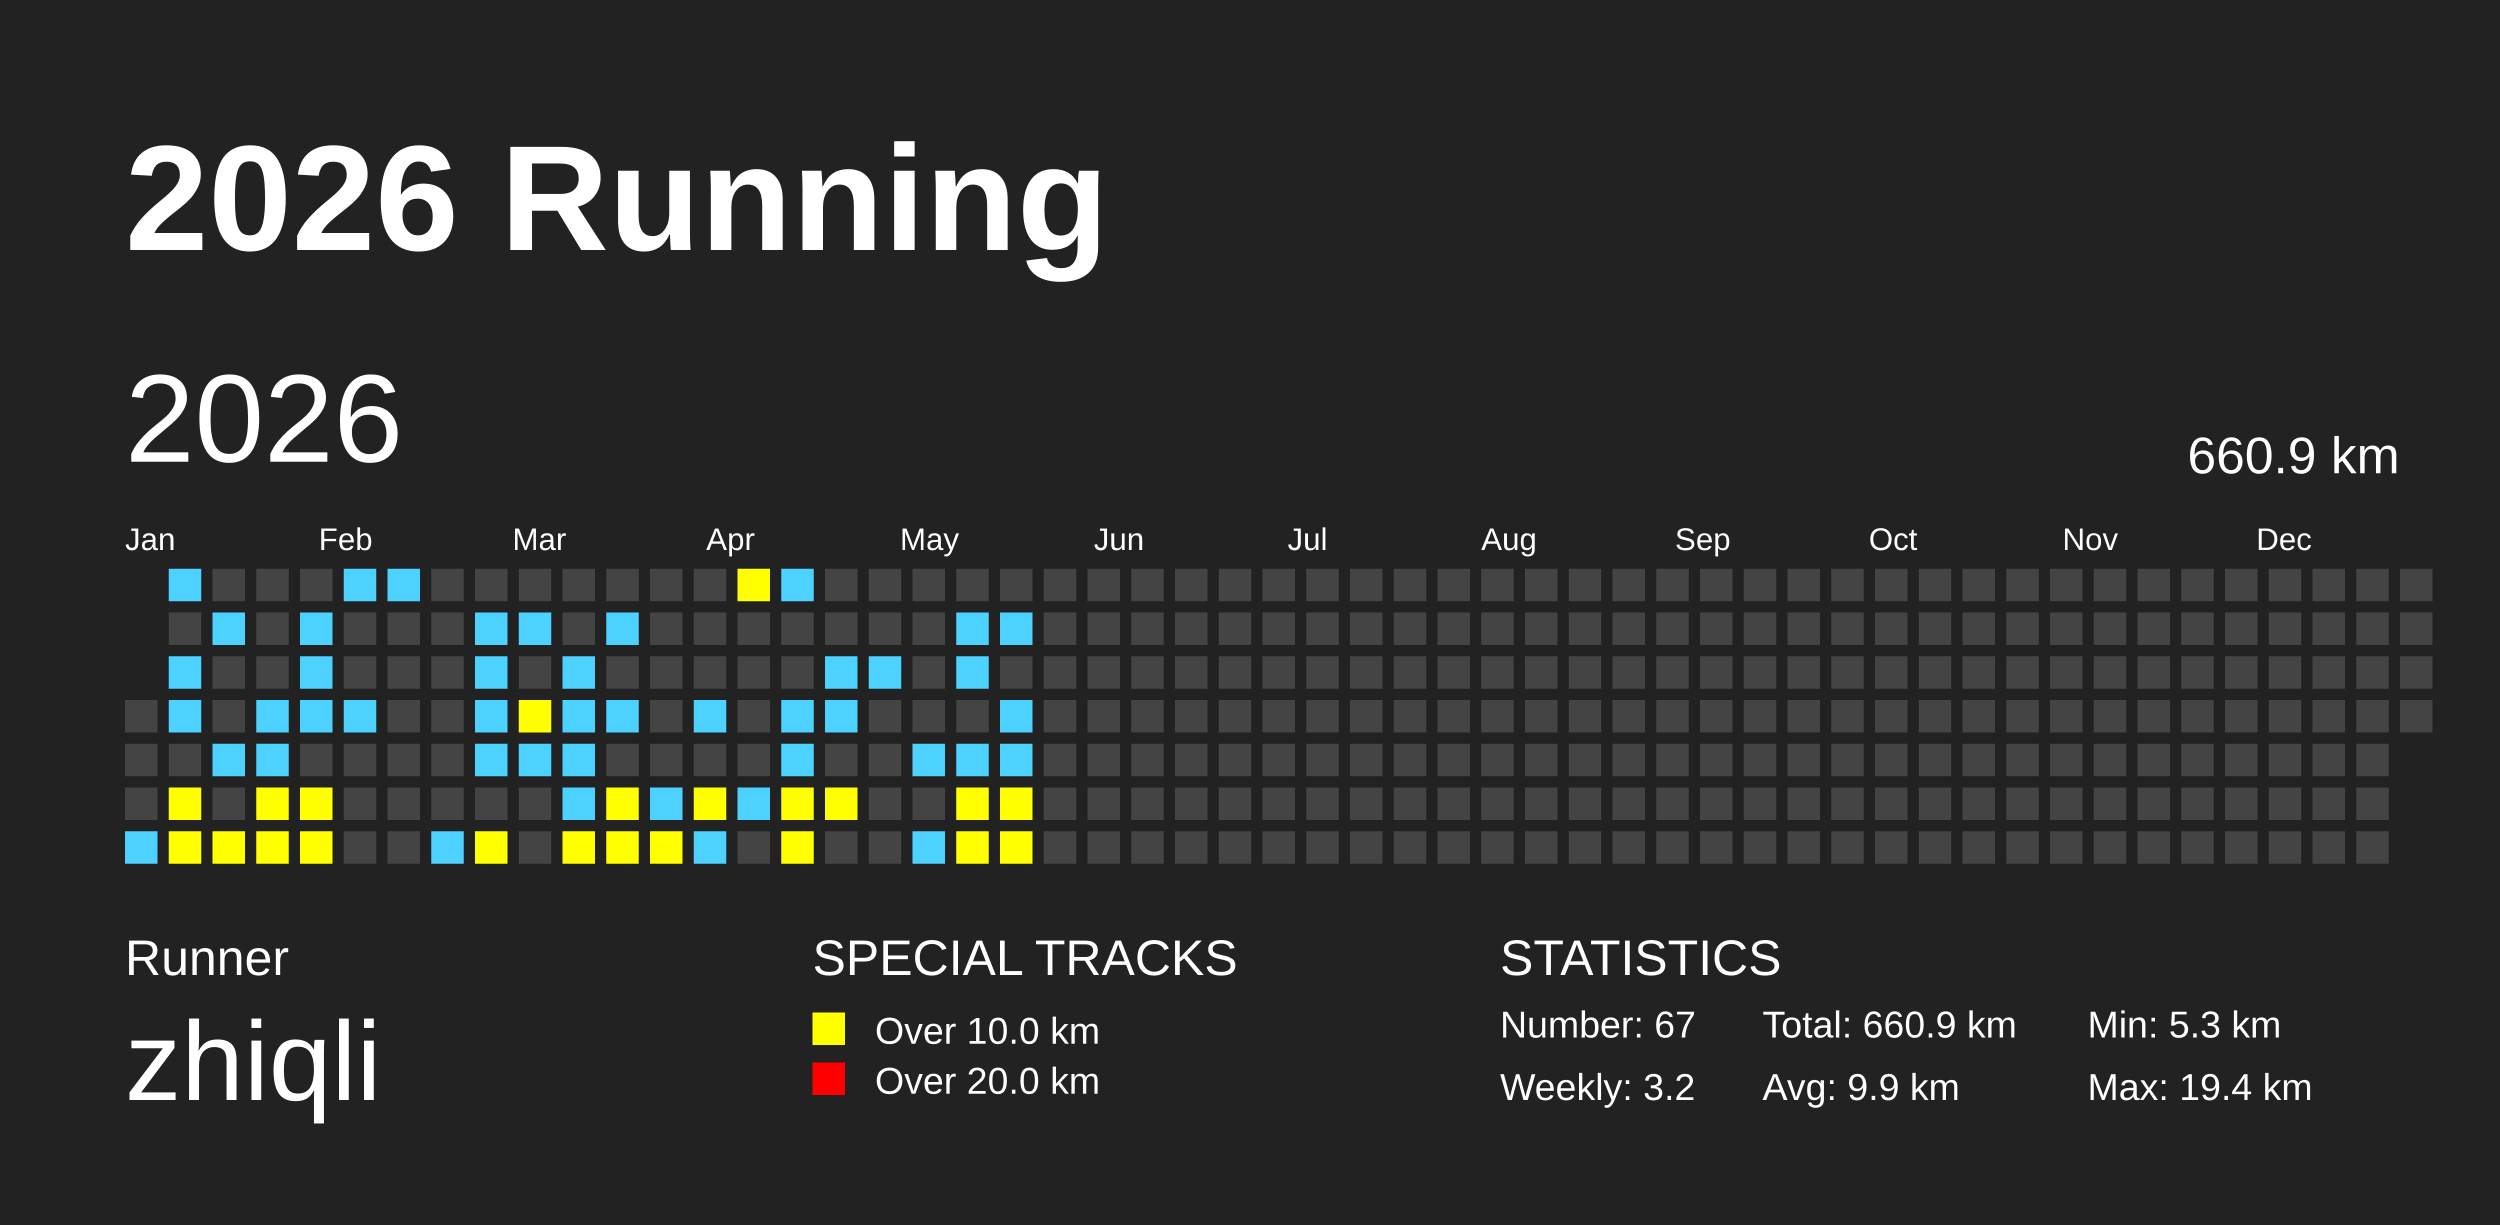
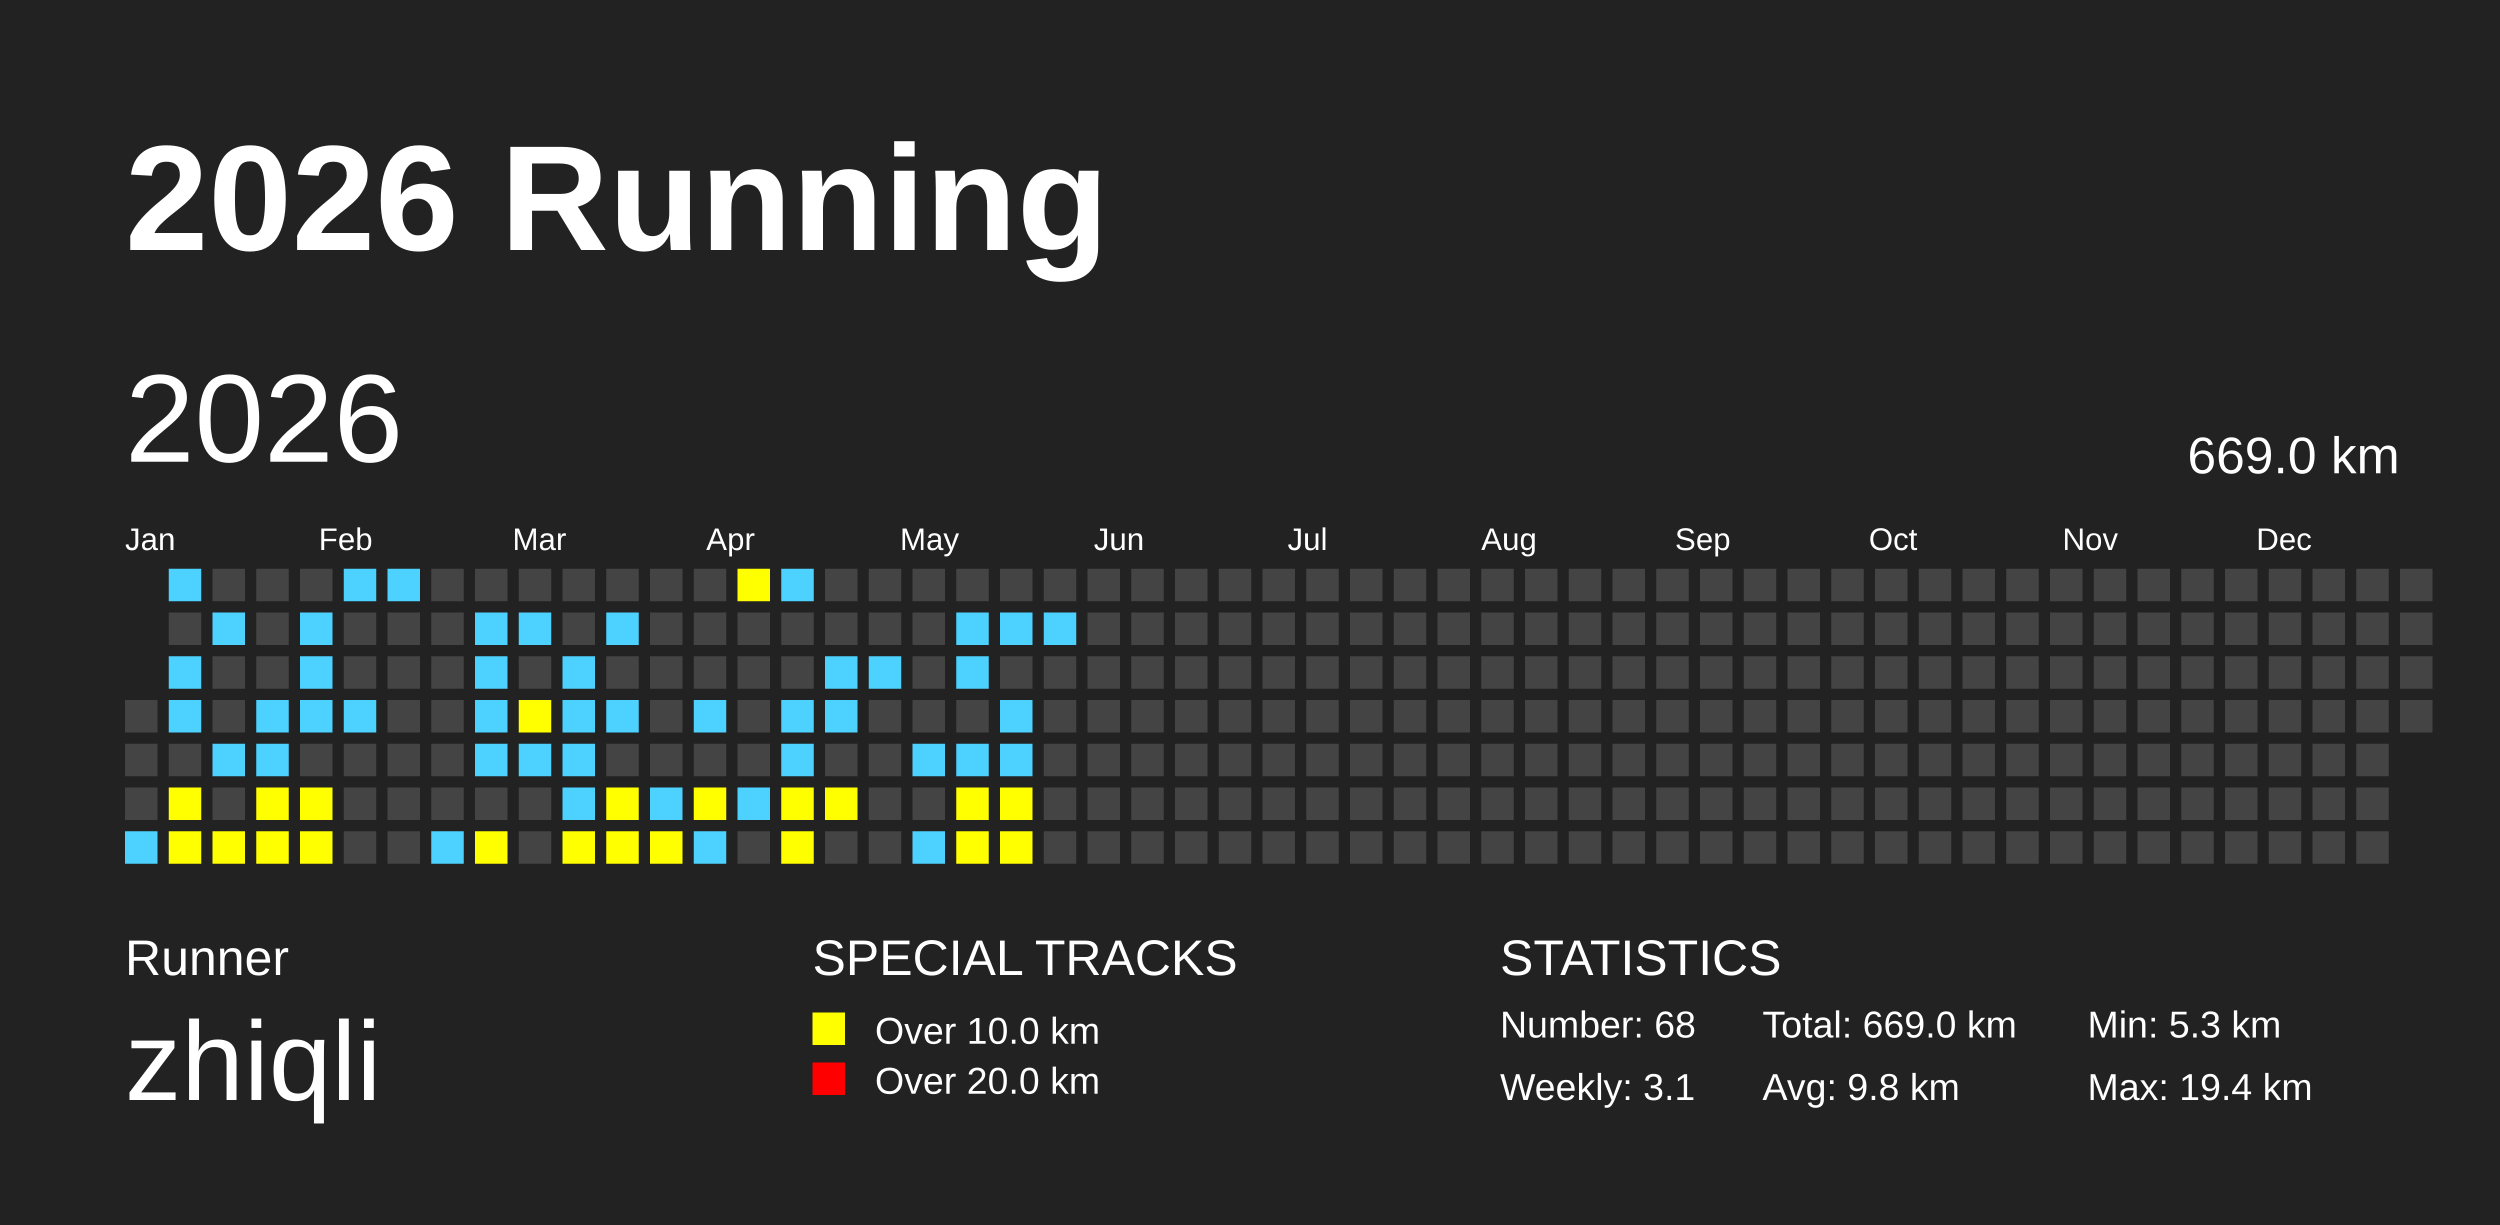
<svg xmlns="http://www.w3.org/2000/svg" baseProfile="full" height="98mm" version="1.1" viewBox="0,0,200,98" width="200mm">
  <defs />
  <rect fill="#222222" height="98" width="200" x="0" y="0" />
  <text fill="#FFFFFF" style="font-size:12px; font-family:Arial; font-weight:bold;" x="10" y="20">2026 Running</text>
  <text fill="#FFFFFF" style="font-size:4px; font-family:Arial" x="10" y="78">Runner</text>
  <text fill="#FFFFFF" style="font-size:9px; font-family:Arial" x="10" y="88">zhiqli</text>
  <text fill="#FFFFFF" style="font-size:4px; font-family:Arial" x="65" y="78">SPECIAL TRACKS</text>
  <rect fill="yellow" height="2.6" width="2.6" x="65" y="81" />
  <text fill="#FFFFFF" style="font-size:3px; font-family:Arial" x="70" y="83.5">Over 10.0 km</text>
  <rect fill="red" height="2.6" width="2.6" x="65" y="85" />
  <text fill="#FFFFFF" style="font-size:3px; font-family:Arial" x="70" y="87.5">Over 20.0 km</text>
  <text fill="#FFFFFF" style="font-size:4px; font-family:Arial" x="120" y="78">STATISTICS</text>
-   <text fill="#FFFFFF" style="font-size:3px; font-family:Arial" x="120" y="83">Number: 67</text>
-   <text fill="#FFFFFF" style="font-size:3px; font-family:Arial" x="120" y="88">Weekly: 3.2</text>
-   <text fill="#FFFFFF" style="font-size:3px; font-family:Arial" x="141" y="83">Total: 660.9 km</text>
-   <text fill="#FFFFFF" style="font-size:3px; font-family:Arial" x="141" y="88">Avg: 9.9 km</text>
+   <text fill="#FFFFFF" style="font-size:3px; font-family:Arial" x="120" y="83">Number: 68</text>
+   <text fill="#FFFFFF" style="font-size:3px; font-family:Arial" x="120" y="88">Weekly: 3.1</text>
+   <text fill="#FFFFFF" style="font-size:3px; font-family:Arial" x="141" y="83">Total: 669.0 km</text>
+   <text fill="#FFFFFF" style="font-size:3px; font-family:Arial" x="141" y="88">Avg: 9.8 km</text>
  <text fill="#FFFFFF" style="font-size:3px; font-family:Arial" x="167" y="83">Min: 5.3 km</text>
  <text fill="#FFFFFF" style="font-size:3px; font-family:Arial" x="167" y="88">Max: 19.4 km</text>
  <text dominant-baseline="hanging" fill="#FFFFFF" style="font-size:10.0px; font-family:Arial;" x="10" y="30">2026</text>
-   <text dominant-baseline="hanging" fill="#FFFFFF" style="font-size:4.125px; font-family:Arial;" x="175" y="35">660.9 km</text>
+   <text dominant-baseline="hanging" fill="#FFFFFF" style="font-size:4.125px; font-family:Arial;" x="175" y="35">669.0 km</text>
  <text fill="#FFFFFF" style="font-size:2.5px; font-family:Arial" x="10.0" y="44">Jan</text>
  <text fill="#FFFFFF" style="font-size:2.5px; font-family:Arial" x="25.5" y="44">Feb</text>
  <text fill="#FFFFFF" style="font-size:2.5px; font-family:Arial" x="41.0" y="44">Mar</text>
  <text fill="#FFFFFF" style="font-size:2.5px; font-family:Arial" x="56.5" y="44">Apr</text>
  <text fill="#FFFFFF" style="font-size:2.5px; font-family:Arial" x="72.0" y="44">May</text>
  <text fill="#FFFFFF" style="font-size:2.5px; font-family:Arial" x="87.5" y="44">Jun</text>
  <text fill="#FFFFFF" style="font-size:2.5px; font-family:Arial" x="103.0" y="44">Jul</text>
  <text fill="#FFFFFF" style="font-size:2.5px; font-family:Arial" x="118.5" y="44">Aug</text>
  <text fill="#FFFFFF" style="font-size:2.5px; font-family:Arial" x="134.0" y="44">Sep</text>
  <text fill="#FFFFFF" style="font-size:2.5px; font-family:Arial" x="149.5" y="44">Oct</text>
  <text fill="#FFFFFF" style="font-size:2.5px; font-family:Arial" x="165.0" y="44">Nov</text>
  <text fill="#FFFFFF" style="font-size:2.5px; font-family:Arial" x="180.5" y="44">Dec</text>
  <rect fill="#444444" height="2.6" width="2.6" x="10.0" y="56.0" />
  <rect fill="#444444" height="2.6" width="2.6" x="10.0" y="59.5" />
  <rect fill="#444444" height="2.6" width="2.6" x="10.0" y="63.0" />
  <rect fill="#4DD2FF" height="2.6" width="2.6" x="10.0" y="66.5" />
  <rect fill="#4DD2FF" height="2.6" width="2.6" x="13.5" y="45.5" />
  <rect fill="#444444" height="2.6" width="2.6" x="13.5" y="49.0" />
  <rect fill="#4DD2FF" height="2.6" width="2.6" x="13.5" y="52.5" />
  <rect fill="#4DD2FF" height="2.6" width="2.6" x="13.5" y="56.0" />
  <rect fill="#444444" height="2.6" width="2.6" x="13.5" y="59.5" />
  <rect fill="yellow" height="2.6" width="2.6" x="13.5" y="63.0" />
  <rect fill="yellow" height="2.6" width="2.6" x="13.5" y="66.5" />
  <rect fill="#444444" height="2.6" width="2.6" x="17.0" y="45.5" />
  <rect fill="#4DD2FF" height="2.6" width="2.6" x="17.0" y="49.0" />
  <rect fill="#444444" height="2.6" width="2.6" x="17.0" y="52.5" />
  <rect fill="#444444" height="2.6" width="2.6" x="17.0" y="56.0" />
  <rect fill="#4DD2FF" height="2.6" width="2.6" x="17.0" y="59.5" />
  <rect fill="#444444" height="2.6" width="2.6" x="17.0" y="63.0" />
  <rect fill="yellow" height="2.6" width="2.6" x="17.0" y="66.5" />
  <rect fill="#444444" height="2.6" width="2.6" x="20.5" y="45.5" />
  <rect fill="#444444" height="2.6" width="2.6" x="20.5" y="49.0" />
  <rect fill="#444444" height="2.6" width="2.6" x="20.5" y="52.5" />
  <rect fill="#4DD2FF" height="2.6" width="2.6" x="20.5" y="56.0" />
  <rect fill="#4DD2FF" height="2.6" width="2.6" x="20.5" y="59.5" />
  <rect fill="yellow" height="2.6" width="2.6" x="20.5" y="63.0" />
  <rect fill="yellow" height="2.6" width="2.6" x="20.5" y="66.5" />
  <rect fill="#444444" height="2.6" width="2.6" x="24.0" y="45.5" />
  <rect fill="#4DD2FF" height="2.6" width="2.6" x="24.0" y="49.0" />
  <rect fill="#4DD2FF" height="2.6" width="2.6" x="24.0" y="52.5" />
  <rect fill="#4DD2FF" height="2.6" width="2.6" x="24.0" y="56.0" />
  <rect fill="#444444" height="2.6" width="2.6" x="24.0" y="59.5" />
  <rect fill="yellow" height="2.6" width="2.6" x="24.0" y="63.0" />
  <rect fill="yellow" height="2.6" width="2.6" x="24.0" y="66.5" />
  <rect fill="#4DD2FF" height="2.6" width="2.6" x="27.5" y="45.5" />
  <rect fill="#444444" height="2.6" width="2.6" x="27.5" y="49.0" />
  <rect fill="#444444" height="2.6" width="2.6" x="27.5" y="52.5" />
  <rect fill="#4DD2FF" height="2.6" width="2.6" x="27.5" y="56.0" />
  <rect fill="#444444" height="2.6" width="2.6" x="27.5" y="59.5" />
  <rect fill="#444444" height="2.6" width="2.6" x="27.5" y="63.0" />
  <rect fill="#444444" height="2.6" width="2.6" x="27.5" y="66.5" />
  <rect fill="#4DD2FF" height="2.6" width="2.6" x="31.0" y="45.5" />
  <rect fill="#444444" height="2.6" width="2.6" x="31.0" y="49.0" />
  <rect fill="#444444" height="2.6" width="2.6" x="31.0" y="52.5" />
  <rect fill="#444444" height="2.6" width="2.6" x="31.0" y="56.0" />
  <rect fill="#444444" height="2.6" width="2.6" x="31.0" y="59.5" />
  <rect fill="#444444" height="2.6" width="2.6" x="31.0" y="63.0" />
  <rect fill="#444444" height="2.6" width="2.6" x="31.0" y="66.5" />
  <rect fill="#444444" height="2.6" width="2.6" x="34.5" y="45.5" />
  <rect fill="#444444" height="2.6" width="2.6" x="34.5" y="49.0" />
  <rect fill="#444444" height="2.6" width="2.6" x="34.5" y="52.5" />
  <rect fill="#444444" height="2.6" width="2.6" x="34.5" y="56.0" />
  <rect fill="#444444" height="2.6" width="2.6" x="34.5" y="59.5" />
  <rect fill="#444444" height="2.6" width="2.6" x="34.5" y="63.0" />
  <rect fill="#4DD2FF" height="2.6" width="2.6" x="34.5" y="66.5" />
  <rect fill="#444444" height="2.6" width="2.6" x="38.0" y="45.5" />
  <rect fill="#4DD2FF" height="2.6" width="2.6" x="38.0" y="49.0" />
  <rect fill="#4DD2FF" height="2.6" width="2.6" x="38.0" y="52.5" />
  <rect fill="#4DD2FF" height="2.6" width="2.6" x="38.0" y="56.0" />
  <rect fill="#4DD2FF" height="2.6" width="2.6" x="38.0" y="59.5" />
  <rect fill="#444444" height="2.6" width="2.6" x="38.0" y="63.0" />
  <rect fill="yellow" height="2.6" width="2.6" x="38.0" y="66.5" />
  <rect fill="#444444" height="2.6" width="2.6" x="41.5" y="45.5" />
  <rect fill="#4DD2FF" height="2.6" width="2.6" x="41.5" y="49.0" />
  <rect fill="#444444" height="2.6" width="2.6" x="41.5" y="52.5" />
  <rect fill="yellow" height="2.6" width="2.6" x="41.5" y="56.0" />
  <rect fill="#4DD2FF" height="2.6" width="2.6" x="41.5" y="59.5" />
  <rect fill="#444444" height="2.6" width="2.6" x="41.5" y="63.0" />
  <rect fill="#444444" height="2.6" width="2.6" x="41.5" y="66.5" />
  <rect fill="#444444" height="2.6" width="2.6" x="45.0" y="45.5" />
  <rect fill="#444444" height="2.6" width="2.6" x="45.0" y="49.0" />
  <rect fill="#4DD2FF" height="2.6" width="2.6" x="45.0" y="52.5" />
  <rect fill="#4DD2FF" height="2.6" width="2.6" x="45.0" y="56.0" />
  <rect fill="#4DD2FF" height="2.6" width="2.6" x="45.0" y="59.5" />
  <rect fill="#4DD2FF" height="2.6" width="2.6" x="45.0" y="63.0" />
  <rect fill="yellow" height="2.6" width="2.6" x="45.0" y="66.5" />
  <rect fill="#444444" height="2.6" width="2.6" x="48.5" y="45.5" />
  <rect fill="#4DD2FF" height="2.6" width="2.6" x="48.5" y="49.0" />
  <rect fill="#444444" height="2.6" width="2.6" x="48.5" y="52.5" />
  <rect fill="#4DD2FF" height="2.6" width="2.6" x="48.5" y="56.0" />
  <rect fill="#444444" height="2.6" width="2.6" x="48.5" y="59.5" />
  <rect fill="yellow" height="2.6" width="2.6" x="48.5" y="63.0" />
  <rect fill="yellow" height="2.6" width="2.6" x="48.5" y="66.5" />
  <rect fill="#444444" height="2.6" width="2.6" x="52.0" y="45.5" />
  <rect fill="#444444" height="2.6" width="2.6" x="52.0" y="49.0" />
  <rect fill="#444444" height="2.6" width="2.6" x="52.0" y="52.5" />
  <rect fill="#444444" height="2.6" width="2.6" x="52.0" y="56.0" />
  <rect fill="#444444" height="2.6" width="2.6" x="52.0" y="59.5" />
  <rect fill="#4DD2FF" height="2.6" width="2.6" x="52.0" y="63.0" />
  <rect fill="yellow" height="2.6" width="2.6" x="52.0" y="66.5" />
  <rect fill="#444444" height="2.6" width="2.6" x="55.5" y="45.5" />
  <rect fill="#444444" height="2.6" width="2.6" x="55.5" y="49.0" />
  <rect fill="#444444" height="2.6" width="2.6" x="55.5" y="52.5" />
  <rect fill="#4DD2FF" height="2.6" width="2.6" x="55.5" y="56.0" />
  <rect fill="#444444" height="2.6" width="2.6" x="55.5" y="59.5" />
  <rect fill="yellow" height="2.6" width="2.6" x="55.5" y="63.0" />
  <rect fill="#4DD2FF" height="2.6" width="2.6" x="55.5" y="66.5" />
  <rect fill="yellow" height="2.6" width="2.6" x="59.0" y="45.5" />
  <rect fill="#444444" height="2.6" width="2.6" x="59.0" y="49.0" />
  <rect fill="#444444" height="2.6" width="2.6" x="59.0" y="52.5" />
  <rect fill="#444444" height="2.6" width="2.6" x="59.0" y="56.0" />
  <rect fill="#444444" height="2.6" width="2.6" x="59.0" y="59.5" />
  <rect fill="#4DD2FF" height="2.6" width="2.6" x="59.0" y="63.0" />
  <rect fill="#444444" height="2.6" width="2.6" x="59.0" y="66.5" />
  <rect fill="#4DD2FF" height="2.6" width="2.6" x="62.5" y="45.5" />
  <rect fill="#444444" height="2.6" width="2.6" x="62.5" y="49.0" />
  <rect fill="#444444" height="2.6" width="2.6" x="62.5" y="52.5" />
  <rect fill="#4DD2FF" height="2.6" width="2.6" x="62.5" y="56.0" />
  <rect fill="#4DD2FF" height="2.6" width="2.6" x="62.5" y="59.5" />
  <rect fill="yellow" height="2.6" width="2.6" x="62.5" y="63.0" />
  <rect fill="yellow" height="2.6" width="2.6" x="62.5" y="66.5" />
  <rect fill="#444444" height="2.6" width="2.6" x="66.0" y="45.5" />
  <rect fill="#444444" height="2.6" width="2.6" x="66.0" y="49.0" />
  <rect fill="#4DD2FF" height="2.6" width="2.6" x="66.0" y="52.5" />
  <rect fill="#4DD2FF" height="2.6" width="2.6" x="66.0" y="56.0" />
  <rect fill="#444444" height="2.6" width="2.6" x="66.0" y="59.5" />
  <rect fill="yellow" height="2.6" width="2.6" x="66.0" y="63.0" />
  <rect fill="#444444" height="2.6" width="2.6" x="66.0" y="66.5" />
  <rect fill="#444444" height="2.6" width="2.6" x="69.5" y="45.5" />
  <rect fill="#444444" height="2.6" width="2.6" x="69.5" y="49.0" />
  <rect fill="#4DD2FF" height="2.6" width="2.6" x="69.5" y="52.5" />
  <rect fill="#444444" height="2.6" width="2.6" x="69.5" y="56.0" />
  <rect fill="#444444" height="2.6" width="2.6" x="69.5" y="59.5" />
  <rect fill="#444444" height="2.6" width="2.6" x="69.5" y="63.0" />
  <rect fill="#444444" height="2.6" width="2.6" x="69.5" y="66.5" />
  <rect fill="#444444" height="2.6" width="2.6" x="73.0" y="45.5" />
  <rect fill="#444444" height="2.6" width="2.6" x="73.0" y="49.0" />
  <rect fill="#444444" height="2.6" width="2.6" x="73.0" y="52.5" />
  <rect fill="#444444" height="2.6" width="2.6" x="73.0" y="56.0" />
  <rect fill="#4DD2FF" height="2.6" width="2.6" x="73.0" y="59.5" />
  <rect fill="#444444" height="2.6" width="2.6" x="73.0" y="63.0" />
  <rect fill="#4DD2FF" height="2.6" width="2.6" x="73.0" y="66.5" />
  <rect fill="#444444" height="2.6" width="2.6" x="76.5" y="45.5" />
  <rect fill="#4DD2FF" height="2.6" width="2.6" x="76.5" y="49.0" />
  <rect fill="#4DD2FF" height="2.6" width="2.6" x="76.5" y="52.5" />
  <rect fill="#444444" height="2.6" width="2.6" x="76.5" y="56.0" />
  <rect fill="#4DD2FF" height="2.6" width="2.6" x="76.5" y="59.5" />
  <rect fill="yellow" height="2.6" width="2.6" x="76.5" y="63.0" />
  <rect fill="yellow" height="2.6" width="2.6" x="76.5" y="66.5" />
  <rect fill="#444444" height="2.6" width="2.6" x="80.0" y="45.5" />
  <rect fill="#4DD2FF" height="2.6" width="2.6" x="80.0" y="49.0" />
  <rect fill="#444444" height="2.6" width="2.6" x="80.0" y="52.5" />
  <rect fill="#4DD2FF" height="2.6" width="2.6" x="80.0" y="56.0" />
  <rect fill="#4DD2FF" height="2.6" width="2.6" x="80.0" y="59.5" />
  <rect fill="yellow" height="2.6" width="2.6" x="80.0" y="63.0" />
  <rect fill="yellow" height="2.6" width="2.6" x="80.0" y="66.5" />
  <rect fill="#444444" height="2.6" width="2.6" x="83.5" y="45.5" />
-   <rect fill="#444444" height="2.6" width="2.6" x="83.5" y="49.0" />
+   <rect fill="#4DD2FF" height="2.6" width="2.6" x="83.5" y="49.0" />
  <rect fill="#444444" height="2.6" width="2.6" x="83.5" y="52.5" />
  <rect fill="#444444" height="2.6" width="2.6" x="83.5" y="56.0" />
  <rect fill="#444444" height="2.6" width="2.6" x="83.5" y="59.5" />
  <rect fill="#444444" height="2.6" width="2.6" x="83.5" y="63.0" />
  <rect fill="#444444" height="2.6" width="2.6" x="83.5" y="66.5" />
  <rect fill="#444444" height="2.6" width="2.6" x="87.0" y="45.5" />
  <rect fill="#444444" height="2.6" width="2.6" x="87.0" y="49.0" />
  <rect fill="#444444" height="2.6" width="2.6" x="87.0" y="52.5" />
  <rect fill="#444444" height="2.6" width="2.6" x="87.0" y="56.0" />
  <rect fill="#444444" height="2.6" width="2.6" x="87.0" y="59.5" />
  <rect fill="#444444" height="2.6" width="2.6" x="87.0" y="63.0" />
  <rect fill="#444444" height="2.6" width="2.6" x="87.0" y="66.5" />
  <rect fill="#444444" height="2.6" width="2.6" x="90.5" y="45.5" />
  <rect fill="#444444" height="2.6" width="2.6" x="90.5" y="49.0" />
  <rect fill="#444444" height="2.6" width="2.6" x="90.5" y="52.5" />
  <rect fill="#444444" height="2.6" width="2.6" x="90.5" y="56.0" />
  <rect fill="#444444" height="2.6" width="2.6" x="90.5" y="59.5" />
  <rect fill="#444444" height="2.6" width="2.6" x="90.5" y="63.0" />
  <rect fill="#444444" height="2.6" width="2.6" x="90.5" y="66.5" />
  <rect fill="#444444" height="2.6" width="2.6" x="94.0" y="45.5" />
  <rect fill="#444444" height="2.6" width="2.6" x="94.0" y="49.0" />
  <rect fill="#444444" height="2.6" width="2.6" x="94.0" y="52.5" />
  <rect fill="#444444" height="2.6" width="2.6" x="94.0" y="56.0" />
  <rect fill="#444444" height="2.6" width="2.6" x="94.0" y="59.5" />
  <rect fill="#444444" height="2.6" width="2.6" x="94.0" y="63.0" />
  <rect fill="#444444" height="2.6" width="2.6" x="94.0" y="66.5" />
  <rect fill="#444444" height="2.6" width="2.6" x="97.5" y="45.5" />
  <rect fill="#444444" height="2.6" width="2.6" x="97.5" y="49.0" />
  <rect fill="#444444" height="2.6" width="2.6" x="97.5" y="52.5" />
  <rect fill="#444444" height="2.6" width="2.6" x="97.5" y="56.0" />
  <rect fill="#444444" height="2.6" width="2.6" x="97.5" y="59.5" />
  <rect fill="#444444" height="2.6" width="2.6" x="97.5" y="63.0" />
  <rect fill="#444444" height="2.6" width="2.6" x="97.5" y="66.5" />
  <rect fill="#444444" height="2.6" width="2.6" x="101.0" y="45.5" />
  <rect fill="#444444" height="2.6" width="2.6" x="101.0" y="49.0" />
  <rect fill="#444444" height="2.6" width="2.6" x="101.0" y="52.5" />
  <rect fill="#444444" height="2.6" width="2.6" x="101.0" y="56.0" />
  <rect fill="#444444" height="2.6" width="2.6" x="101.0" y="59.5" />
  <rect fill="#444444" height="2.6" width="2.6" x="101.0" y="63.0" />
  <rect fill="#444444" height="2.6" width="2.6" x="101.0" y="66.5" />
  <rect fill="#444444" height="2.6" width="2.6" x="104.5" y="45.5" />
  <rect fill="#444444" height="2.6" width="2.6" x="104.5" y="49.0" />
  <rect fill="#444444" height="2.6" width="2.6" x="104.5" y="52.5" />
  <rect fill="#444444" height="2.6" width="2.6" x="104.5" y="56.0" />
  <rect fill="#444444" height="2.6" width="2.6" x="104.5" y="59.5" />
  <rect fill="#444444" height="2.6" width="2.6" x="104.5" y="63.0" />
  <rect fill="#444444" height="2.6" width="2.6" x="104.5" y="66.5" />
  <rect fill="#444444" height="2.6" width="2.6" x="108.0" y="45.5" />
  <rect fill="#444444" height="2.6" width="2.6" x="108.0" y="49.0" />
  <rect fill="#444444" height="2.6" width="2.6" x="108.0" y="52.5" />
  <rect fill="#444444" height="2.6" width="2.6" x="108.0" y="56.0" />
  <rect fill="#444444" height="2.6" width="2.6" x="108.0" y="59.5" />
  <rect fill="#444444" height="2.6" width="2.6" x="108.0" y="63.0" />
  <rect fill="#444444" height="2.6" width="2.6" x="108.0" y="66.5" />
  <rect fill="#444444" height="2.6" width="2.6" x="111.5" y="45.5" />
  <rect fill="#444444" height="2.6" width="2.6" x="111.5" y="49.0" />
  <rect fill="#444444" height="2.6" width="2.6" x="111.5" y="52.5" />
  <rect fill="#444444" height="2.6" width="2.6" x="111.5" y="56.0" />
  <rect fill="#444444" height="2.6" width="2.6" x="111.5" y="59.5" />
  <rect fill="#444444" height="2.6" width="2.6" x="111.5" y="63.0" />
  <rect fill="#444444" height="2.6" width="2.6" x="111.5" y="66.5" />
  <rect fill="#444444" height="2.6" width="2.6" x="115.0" y="45.5" />
  <rect fill="#444444" height="2.6" width="2.6" x="115.0" y="49.0" />
  <rect fill="#444444" height="2.6" width="2.6" x="115.0" y="52.5" />
  <rect fill="#444444" height="2.6" width="2.6" x="115.0" y="56.0" />
  <rect fill="#444444" height="2.6" width="2.6" x="115.0" y="59.5" />
  <rect fill="#444444" height="2.6" width="2.6" x="115.0" y="63.0" />
  <rect fill="#444444" height="2.6" width="2.6" x="115.0" y="66.5" />
  <rect fill="#444444" height="2.6" width="2.6" x="118.5" y="45.5" />
  <rect fill="#444444" height="2.6" width="2.6" x="118.5" y="49.0" />
  <rect fill="#444444" height="2.6" width="2.6" x="118.5" y="52.5" />
  <rect fill="#444444" height="2.6" width="2.6" x="118.5" y="56.0" />
  <rect fill="#444444" height="2.6" width="2.6" x="118.5" y="59.5" />
  <rect fill="#444444" height="2.6" width="2.6" x="118.5" y="63.0" />
  <rect fill="#444444" height="2.6" width="2.6" x="118.5" y="66.5" />
  <rect fill="#444444" height="2.6" width="2.6" x="122.0" y="45.5" />
  <rect fill="#444444" height="2.6" width="2.6" x="122.0" y="49.0" />
  <rect fill="#444444" height="2.6" width="2.6" x="122.0" y="52.5" />
  <rect fill="#444444" height="2.6" width="2.6" x="122.0" y="56.0" />
  <rect fill="#444444" height="2.6" width="2.6" x="122.0" y="59.5" />
  <rect fill="#444444" height="2.6" width="2.6" x="122.0" y="63.0" />
  <rect fill="#444444" height="2.6" width="2.6" x="122.0" y="66.5" />
  <rect fill="#444444" height="2.6" width="2.6" x="125.5" y="45.5" />
  <rect fill="#444444" height="2.6" width="2.6" x="125.5" y="49.0" />
  <rect fill="#444444" height="2.6" width="2.6" x="125.5" y="52.5" />
  <rect fill="#444444" height="2.6" width="2.6" x="125.5" y="56.0" />
  <rect fill="#444444" height="2.6" width="2.6" x="125.5" y="59.5" />
  <rect fill="#444444" height="2.6" width="2.6" x="125.5" y="63.0" />
  <rect fill="#444444" height="2.6" width="2.6" x="125.5" y="66.5" />
  <rect fill="#444444" height="2.6" width="2.6" x="129.0" y="45.5" />
  <rect fill="#444444" height="2.6" width="2.6" x="129.0" y="49.0" />
  <rect fill="#444444" height="2.6" width="2.6" x="129.0" y="52.5" />
  <rect fill="#444444" height="2.6" width="2.6" x="129.0" y="56.0" />
  <rect fill="#444444" height="2.6" width="2.6" x="129.0" y="59.5" />
  <rect fill="#444444" height="2.6" width="2.6" x="129.0" y="63.0" />
  <rect fill="#444444" height="2.6" width="2.6" x="129.0" y="66.5" />
  <rect fill="#444444" height="2.6" width="2.6" x="132.5" y="45.5" />
  <rect fill="#444444" height="2.6" width="2.6" x="132.5" y="49.0" />
  <rect fill="#444444" height="2.6" width="2.6" x="132.5" y="52.5" />
  <rect fill="#444444" height="2.6" width="2.6" x="132.5" y="56.0" />
  <rect fill="#444444" height="2.6" width="2.6" x="132.5" y="59.5" />
  <rect fill="#444444" height="2.6" width="2.6" x="132.5" y="63.0" />
  <rect fill="#444444" height="2.6" width="2.6" x="132.5" y="66.5" />
  <rect fill="#444444" height="2.6" width="2.6" x="136.0" y="45.5" />
  <rect fill="#444444" height="2.6" width="2.6" x="136.0" y="49.0" />
  <rect fill="#444444" height="2.6" width="2.6" x="136.0" y="52.5" />
  <rect fill="#444444" height="2.6" width="2.6" x="136.0" y="56.0" />
  <rect fill="#444444" height="2.6" width="2.6" x="136.0" y="59.5" />
  <rect fill="#444444" height="2.6" width="2.6" x="136.0" y="63.0" />
  <rect fill="#444444" height="2.6" width="2.6" x="136.0" y="66.5" />
  <rect fill="#444444" height="2.6" width="2.6" x="139.5" y="45.5" />
  <rect fill="#444444" height="2.6" width="2.6" x="139.5" y="49.0" />
  <rect fill="#444444" height="2.6" width="2.6" x="139.5" y="52.5" />
  <rect fill="#444444" height="2.6" width="2.6" x="139.5" y="56.0" />
  <rect fill="#444444" height="2.6" width="2.6" x="139.5" y="59.5" />
  <rect fill="#444444" height="2.6" width="2.6" x="139.5" y="63.0" />
  <rect fill="#444444" height="2.6" width="2.6" x="139.5" y="66.5" />
  <rect fill="#444444" height="2.6" width="2.6" x="143.0" y="45.5" />
  <rect fill="#444444" height="2.6" width="2.6" x="143.0" y="49.0" />
  <rect fill="#444444" height="2.6" width="2.6" x="143.0" y="52.5" />
  <rect fill="#444444" height="2.6" width="2.6" x="143.0" y="56.0" />
  <rect fill="#444444" height="2.6" width="2.6" x="143.0" y="59.5" />
  <rect fill="#444444" height="2.6" width="2.6" x="143.0" y="63.0" />
  <rect fill="#444444" height="2.6" width="2.6" x="143.0" y="66.5" />
  <rect fill="#444444" height="2.6" width="2.6" x="146.5" y="45.5" />
  <rect fill="#444444" height="2.6" width="2.6" x="146.5" y="49.0" />
  <rect fill="#444444" height="2.6" width="2.6" x="146.5" y="52.5" />
  <rect fill="#444444" height="2.6" width="2.6" x="146.5" y="56.0" />
  <rect fill="#444444" height="2.6" width="2.6" x="146.5" y="59.5" />
  <rect fill="#444444" height="2.6" width="2.6" x="146.5" y="63.0" />
  <rect fill="#444444" height="2.6" width="2.6" x="146.5" y="66.5" />
  <rect fill="#444444" height="2.6" width="2.6" x="150.0" y="45.5" />
  <rect fill="#444444" height="2.6" width="2.6" x="150.0" y="49.0" />
  <rect fill="#444444" height="2.6" width="2.6" x="150.0" y="52.5" />
  <rect fill="#444444" height="2.6" width="2.6" x="150.0" y="56.0" />
  <rect fill="#444444" height="2.6" width="2.6" x="150.0" y="59.5" />
  <rect fill="#444444" height="2.6" width="2.6" x="150.0" y="63.0" />
  <rect fill="#444444" height="2.6" width="2.6" x="150.0" y="66.5" />
  <rect fill="#444444" height="2.6" width="2.6" x="153.5" y="45.5" />
  <rect fill="#444444" height="2.6" width="2.6" x="153.5" y="49.0" />
  <rect fill="#444444" height="2.6" width="2.6" x="153.5" y="52.5" />
  <rect fill="#444444" height="2.6" width="2.6" x="153.5" y="56.0" />
  <rect fill="#444444" height="2.6" width="2.6" x="153.5" y="59.5" />
  <rect fill="#444444" height="2.6" width="2.6" x="153.5" y="63.0" />
  <rect fill="#444444" height="2.6" width="2.6" x="153.5" y="66.5" />
  <rect fill="#444444" height="2.6" width="2.6" x="157.0" y="45.5" />
  <rect fill="#444444" height="2.6" width="2.6" x="157.0" y="49.0" />
  <rect fill="#444444" height="2.6" width="2.6" x="157.0" y="52.5" />
  <rect fill="#444444" height="2.6" width="2.6" x="157.0" y="56.0" />
  <rect fill="#444444" height="2.6" width="2.6" x="157.0" y="59.5" />
  <rect fill="#444444" height="2.6" width="2.6" x="157.0" y="63.0" />
  <rect fill="#444444" height="2.6" width="2.6" x="157.0" y="66.5" />
  <rect fill="#444444" height="2.6" width="2.6" x="160.5" y="45.5" />
  <rect fill="#444444" height="2.6" width="2.6" x="160.5" y="49.0" />
  <rect fill="#444444" height="2.6" width="2.6" x="160.5" y="52.5" />
  <rect fill="#444444" height="2.6" width="2.6" x="160.5" y="56.0" />
  <rect fill="#444444" height="2.6" width="2.6" x="160.5" y="59.5" />
  <rect fill="#444444" height="2.6" width="2.6" x="160.5" y="63.0" />
  <rect fill="#444444" height="2.6" width="2.6" x="160.5" y="66.5" />
  <rect fill="#444444" height="2.6" width="2.6" x="164.0" y="45.5" />
  <rect fill="#444444" height="2.6" width="2.6" x="164.0" y="49.0" />
  <rect fill="#444444" height="2.6" width="2.6" x="164.0" y="52.5" />
  <rect fill="#444444" height="2.6" width="2.6" x="164.0" y="56.0" />
  <rect fill="#444444" height="2.6" width="2.6" x="164.0" y="59.5" />
  <rect fill="#444444" height="2.6" width="2.6" x="164.0" y="63.0" />
  <rect fill="#444444" height="2.6" width="2.6" x="164.0" y="66.5" />
  <rect fill="#444444" height="2.6" width="2.6" x="167.5" y="45.5" />
  <rect fill="#444444" height="2.6" width="2.6" x="167.5" y="49.0" />
  <rect fill="#444444" height="2.6" width="2.6" x="167.5" y="52.5" />
  <rect fill="#444444" height="2.6" width="2.6" x="167.5" y="56.0" />
  <rect fill="#444444" height="2.6" width="2.6" x="167.5" y="59.5" />
  <rect fill="#444444" height="2.6" width="2.6" x="167.5" y="63.0" />
  <rect fill="#444444" height="2.6" width="2.6" x="167.5" y="66.5" />
  <rect fill="#444444" height="2.6" width="2.6" x="171.0" y="45.5" />
  <rect fill="#444444" height="2.6" width="2.6" x="171.0" y="49.0" />
  <rect fill="#444444" height="2.6" width="2.6" x="171.0" y="52.5" />
  <rect fill="#444444" height="2.6" width="2.6" x="171.0" y="56.0" />
  <rect fill="#444444" height="2.6" width="2.6" x="171.0" y="59.5" />
  <rect fill="#444444" height="2.6" width="2.6" x="171.0" y="63.0" />
  <rect fill="#444444" height="2.6" width="2.6" x="171.0" y="66.5" />
  <rect fill="#444444" height="2.6" width="2.6" x="174.5" y="45.5" />
  <rect fill="#444444" height="2.6" width="2.6" x="174.5" y="49.0" />
  <rect fill="#444444" height="2.6" width="2.6" x="174.5" y="52.5" />
  <rect fill="#444444" height="2.6" width="2.6" x="174.5" y="56.0" />
  <rect fill="#444444" height="2.6" width="2.6" x="174.5" y="59.5" />
  <rect fill="#444444" height="2.6" width="2.6" x="174.5" y="63.0" />
  <rect fill="#444444" height="2.6" width="2.6" x="174.5" y="66.5" />
  <rect fill="#444444" height="2.6" width="2.6" x="178.0" y="45.5" />
  <rect fill="#444444" height="2.6" width="2.6" x="178.0" y="49.0" />
  <rect fill="#444444" height="2.6" width="2.6" x="178.0" y="52.5" />
  <rect fill="#444444" height="2.6" width="2.6" x="178.0" y="56.0" />
  <rect fill="#444444" height="2.6" width="2.6" x="178.0" y="59.5" />
  <rect fill="#444444" height="2.6" width="2.6" x="178.0" y="63.0" />
  <rect fill="#444444" height="2.6" width="2.6" x="178.0" y="66.5" />
  <rect fill="#444444" height="2.6" width="2.6" x="181.5" y="45.5" />
  <rect fill="#444444" height="2.6" width="2.6" x="181.5" y="49.0" />
  <rect fill="#444444" height="2.6" width="2.6" x="181.5" y="52.5" />
  <rect fill="#444444" height="2.6" width="2.6" x="181.5" y="56.0" />
  <rect fill="#444444" height="2.6" width="2.6" x="181.5" y="59.5" />
  <rect fill="#444444" height="2.6" width="2.6" x="181.5" y="63.0" />
  <rect fill="#444444" height="2.6" width="2.6" x="181.5" y="66.5" />
  <rect fill="#444444" height="2.6" width="2.6" x="185.0" y="45.5" />
  <rect fill="#444444" height="2.6" width="2.6" x="185.0" y="49.0" />
  <rect fill="#444444" height="2.6" width="2.6" x="185.0" y="52.5" />
  <rect fill="#444444" height="2.6" width="2.6" x="185.0" y="56.0" />
  <rect fill="#444444" height="2.6" width="2.6" x="185.0" y="59.5" />
  <rect fill="#444444" height="2.6" width="2.6" x="185.0" y="63.0" />
  <rect fill="#444444" height="2.6" width="2.6" x="185.0" y="66.5" />
  <rect fill="#444444" height="2.6" width="2.6" x="188.5" y="45.5" />
  <rect fill="#444444" height="2.6" width="2.6" x="188.5" y="49.0" />
  <rect fill="#444444" height="2.6" width="2.6" x="188.5" y="52.5" />
  <rect fill="#444444" height="2.6" width="2.6" x="188.5" y="56.0" />
  <rect fill="#444444" height="2.6" width="2.6" x="188.5" y="59.5" />
  <rect fill="#444444" height="2.6" width="2.6" x="188.5" y="63.0" />
  <rect fill="#444444" height="2.6" width="2.6" x="188.5" y="66.5" />
  <rect fill="#444444" height="2.6" width="2.6" x="192.0" y="45.5" />
  <rect fill="#444444" height="2.6" width="2.6" x="192.0" y="49.0" />
  <rect fill="#444444" height="2.6" width="2.6" x="192.0" y="52.5" />
  <rect fill="#444444" height="2.6" width="2.6" x="192.0" y="56.0" />
</svg>
